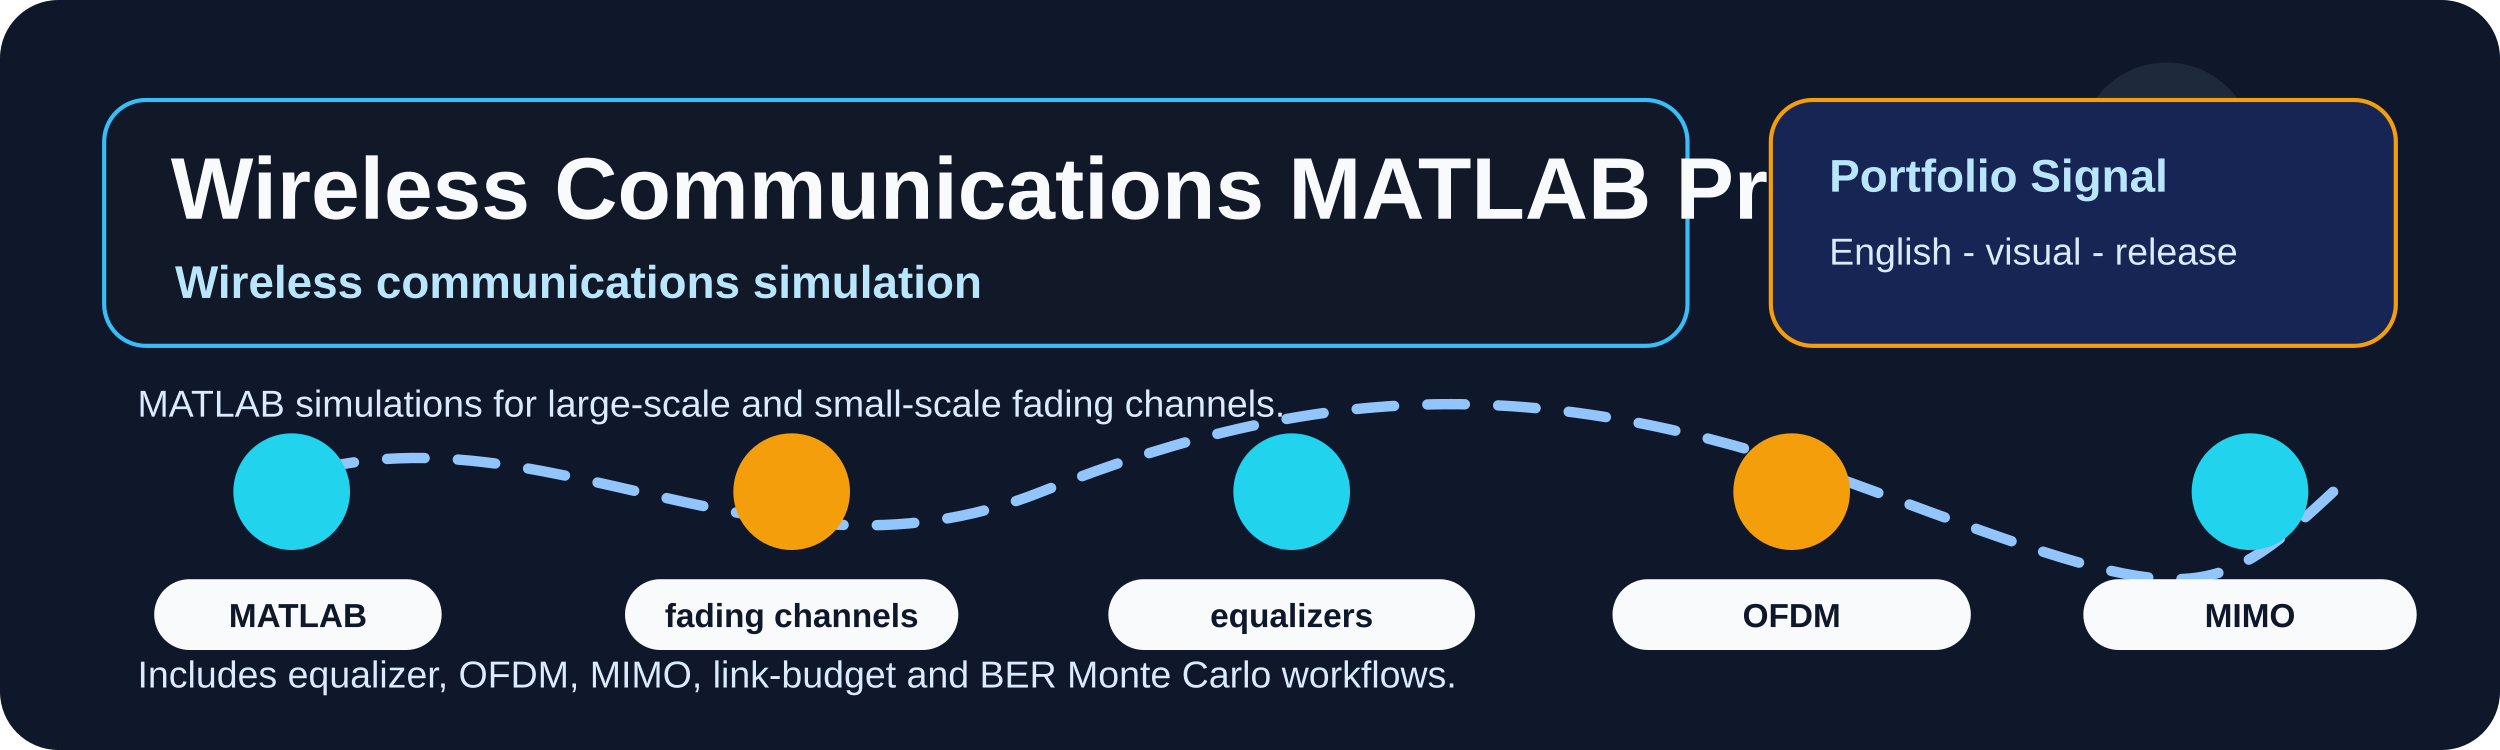
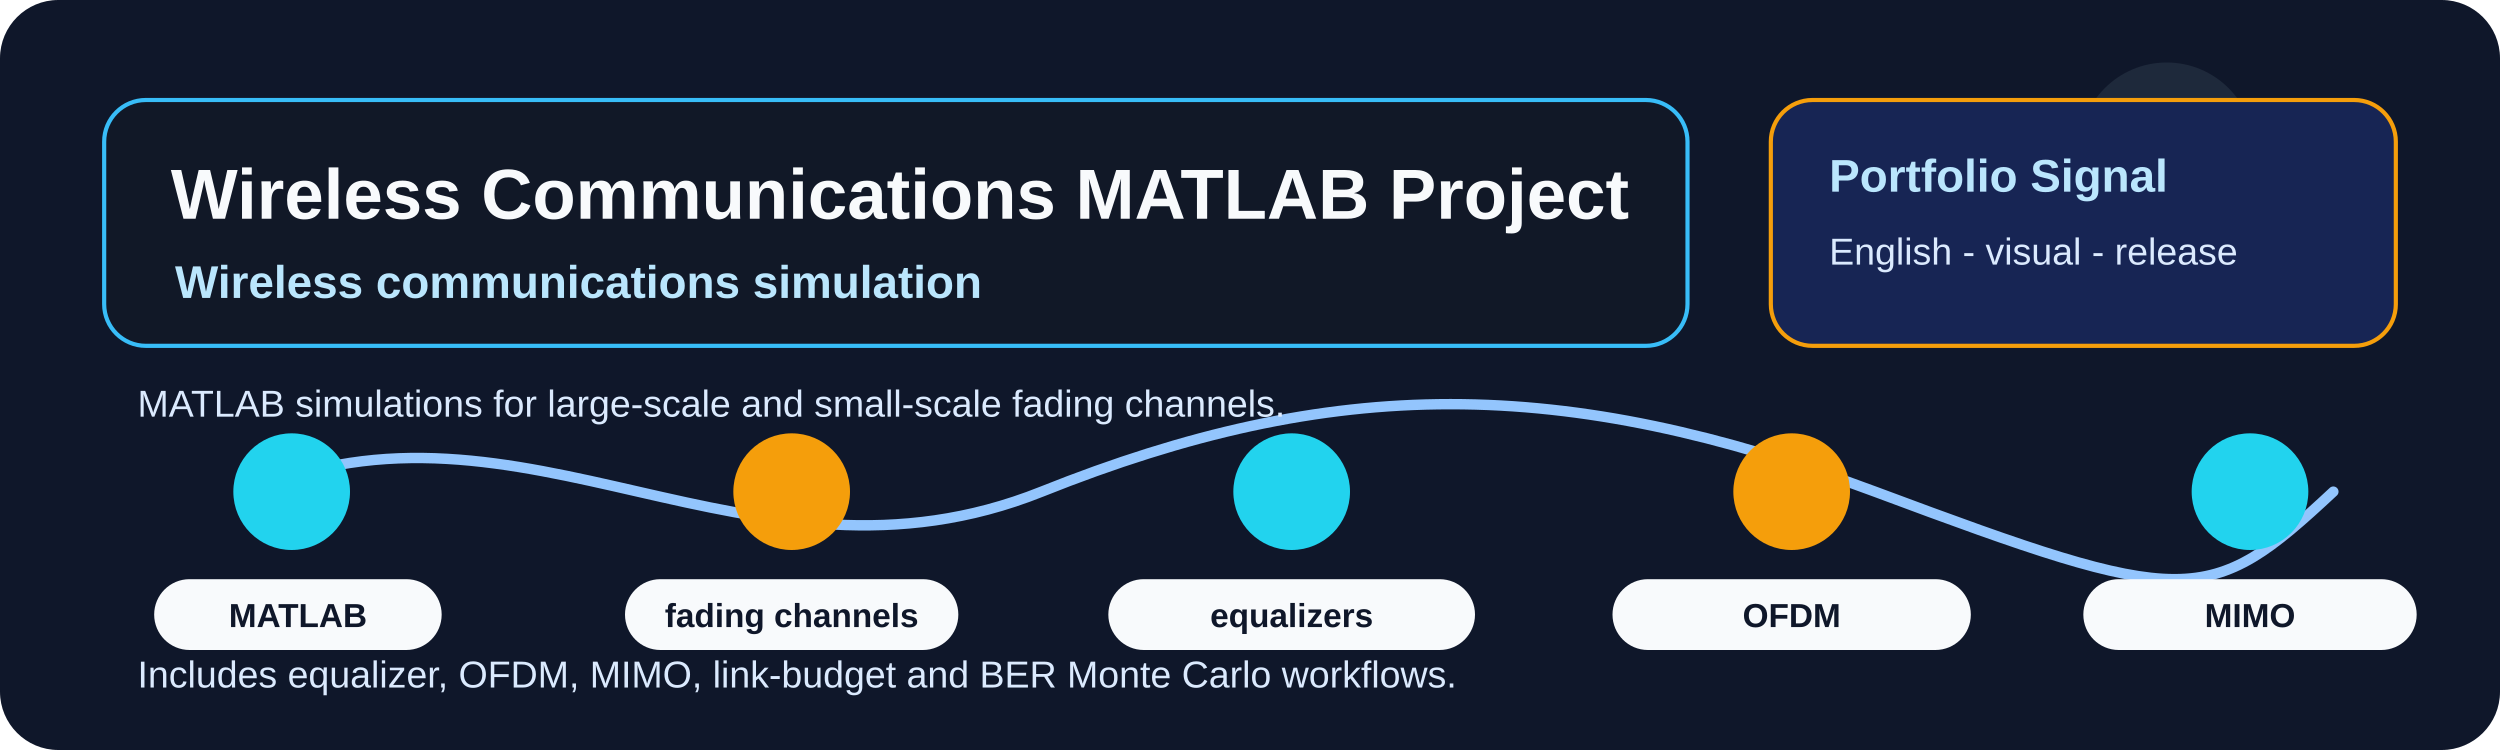
<svg xmlns="http://www.w3.org/2000/svg" width="1200" height="360" viewBox="0 0 1200 360" role="img" aria-labelledby="title desc">
  <style>
    .bg { fill: #0f172a; }
    .panel { fill: #111827; stroke: #38bdf8; stroke-width: 2; }
    .panel2 { fill: #172554; stroke: #f59e0b; stroke-width: 2; }
-     .title { font: 800 42px Segoe UI, Arial, sans-serif; fill: #f8fafc; }
+     .title { font: 800 34px Segoe UI, Arial, sans-serif; fill: #f8fafc; }
    .subtitle { font: 600 22px Segoe UI, Arial, sans-serif; fill: #bae6fd; }
    .body { font: 500 18px Segoe UI, Arial, sans-serif; fill: #dbeafe; }
    .small { font: 700 16px Segoe UI, Arial, sans-serif; fill: #0f172a; }
    .chip { fill: #f8fafc; }
    .node { fill: #22d3ee; }
    .node2 { fill: #f59e0b; }
-     .wire { stroke: #93c5fd; stroke-width: 5; stroke-linecap: round; stroke-dasharray: 18 16; animation: dash 3s linear infinite; }
+     .wire { stroke: #93c5fd; stroke-width: 5; stroke-linecap: round; }
    .pulse { animation: pulse 2.4s ease-in-out infinite; transform-origin: center; }
-     @keyframes dash { to { stroke-dashoffset: -136; } }
    @keyframes pulse { 0%, 100% { opacity: .55; transform: scale(.96); } 50% { opacity: 1; transform: scale(1.04); } }
  </style>
  <rect class="bg" width="1200" height="360" rx="28" />
  <circle cx="1040" cy="72" r="42" fill="#1e293b" />
  <circle class="pulse" cx="1040" cy="72" r="24" fill="#38bdf8" opacity=".85" />
  <rect x="50" y="48" width="760" height="118" rx="20" class="panel" />
  <text x="82" y="105" class="title">Wireless Communications MATLAB Project</text>
  <text x="84" y="143" class="subtitle">Wireless communications simulation</text>
  <rect x="850" y="48" width="300" height="118" rx="20" class="panel2" />
  <text x="878" y="92" class="subtitle">Portfolio Signal</text>
  <text x="878" y="127" class="body">English - visual - release</text>
  <path d="M120 236 C 250 180, 360 292, 500 236 S 750 180, 900 236 S 1060 292, 1120 236" class="wire" fill="none" />
  <g>
    <circle class="node pulse" cx="140" cy="236" r="28" />
    <circle class="node2 pulse" cx="380" cy="236" r="28" />
    <circle class="node pulse" cx="620" cy="236" r="28" />
    <circle class="node2 pulse" cx="860" cy="236" r="28" />
    <circle class="node pulse" cx="1080" cy="236" r="28" />
  </g>
  <g>
    <rect x="74" y="278" width="138" height="34" rx="17" class="chip" />
    <text x="143" y="301" text-anchor="middle" class="small">MATLAB</text>
    <rect x="300" y="278" width="160" height="34" rx="17" class="chip" />
    <text x="380" y="301" text-anchor="middle" class="small">fading channels</text>
    <rect x="532" y="278" width="176" height="34" rx="17" class="chip" />
    <text x="620" y="301" text-anchor="middle" class="small">equalizers</text>
    <rect x="774" y="278" width="172" height="34" rx="17" class="chip" />
    <text x="860" y="301" text-anchor="middle" class="small">OFDM</text>
    <rect x="1000" y="278" width="160" height="34" rx="17" class="chip" />
    <text x="1080" y="301" text-anchor="middle" class="small">MIMO</text>
  </g>
  <text x="66" y="200" class="body">MATLAB simulations for large-scale and small-scale fading channels.</text>
  <text x="66" y="330" class="body">Includes equalizer, OFDM, MIMO, link-budget and BER Monte Carlo workflows.</text>
</svg>
